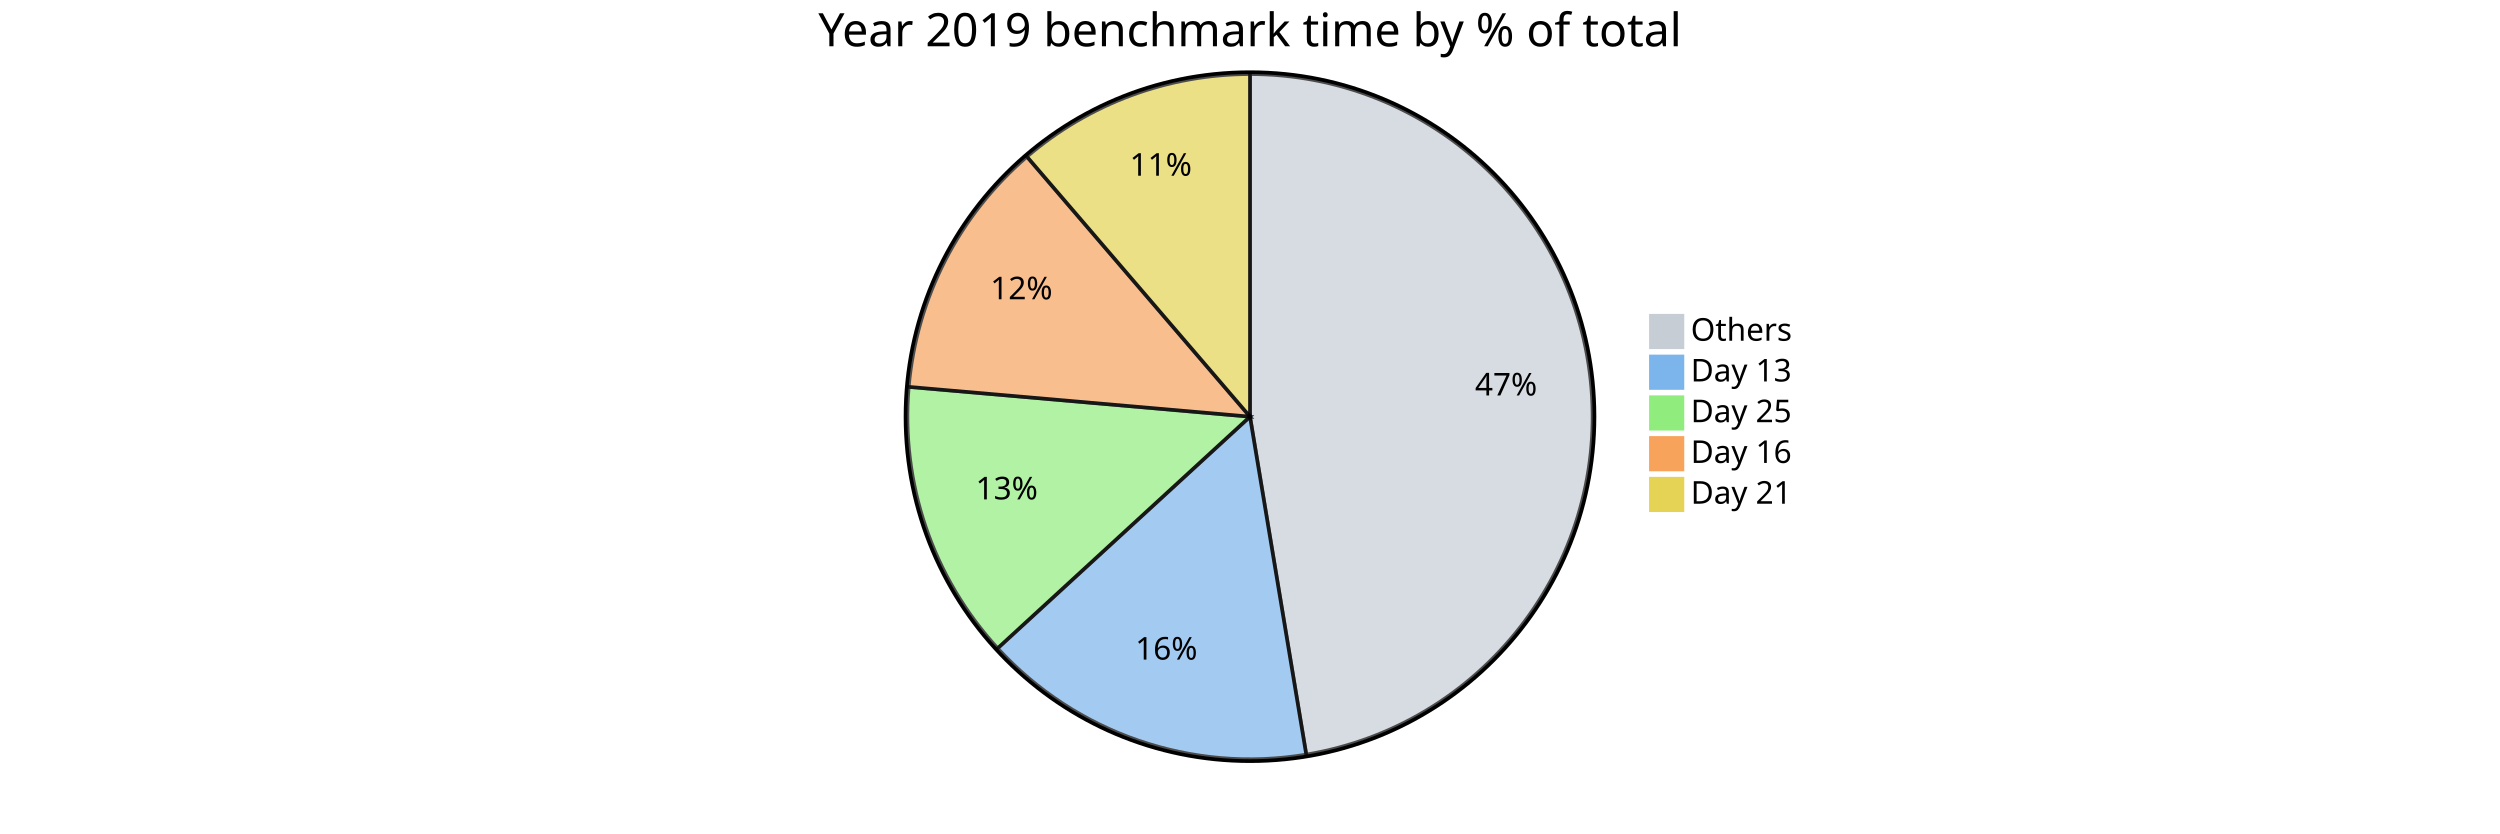
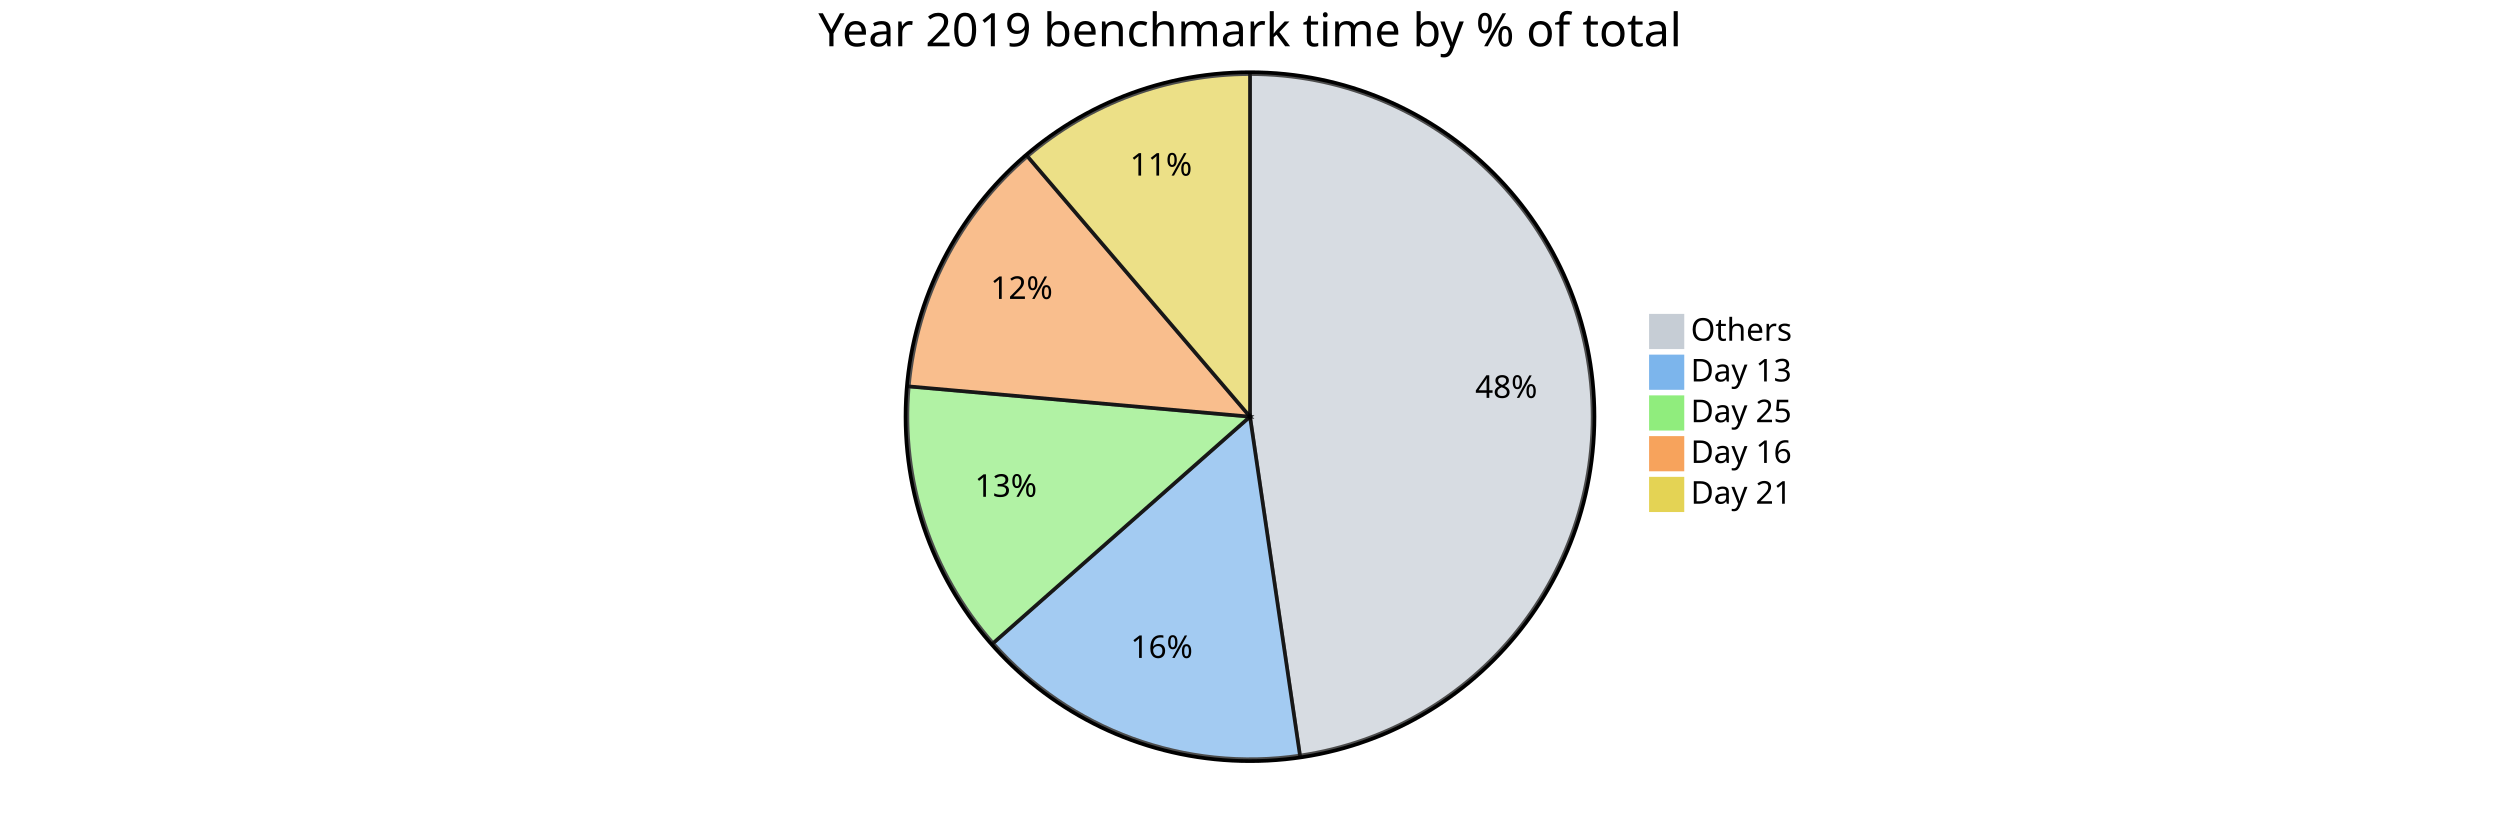
<svg xmlns="http://www.w3.org/2000/svg" viewBox="0 0 1350 450" preserveAspectRatio="xMidYMin">
  <style>
		text {font-family:sans-serif;font-size:17px;}
		.pieOuterCircle {stroke:black;stroke-width:2px;fill:none;}
		.pieCircle {stroke:black;stroke-width:2px;opacity:0.7;}
		.slice {text-anchor:middle;}
		.pieTitleText {text-anchor:middle;font-size:25px;}
	</style>
  <g transform="translate(675,225)">
    <circle class="pieOuterCircle" cx="0" cy="0" r="186" />
-     <path class="pieCircle" d="M0,-185A185,185,0,0,1,30.389,182.487L0,0Z" fill="#c6cdd5" />
-     <path class="pieCircle" d="M30.389,182.487A185,185,0,0,1,-136.296,125.093L0,0Z" fill="#7cb5ec" />
-     <path class="pieCircle" d="M-136.296,125.093A185,185,0,0,1,-184.299,-16.084L0,0Z" fill="#90ed7d" />
-     <path class="pieCircle" d="M-184.299,-16.084A185,185,0,0,1,-120.458,-140.409L0,0Z" fill="#f7a35c" />
-     <path class="pieCircle" d="M-120.458,-140.409A185,185,0,0,1,0,-185L0,0Z" fill="#e4d354" />
-     <text class="slice" style="text-anchor: middle;" transform="translate(138.278,-11.43487)">47%</text>
-     <text class="slice" style="text-anchor: middle;" transform="translate(-45.17215,131.1909)">16%</text>
-     <text class="slice" style="text-anchor: middle;" transform="translate(-131.364,44.66625)">13%</text>
-     <text class="slice" style="text-anchor: middle;" transform="translate(-123.428,-63.38055)">12%</text>
-     <text class="slice" style="text-anchor: middle;" transform="translate(-48.16745,-130.1209)">11%</text>
+     <path class="pieCircle" d="M0,-185A185,185,0,0,1,26.989,183.021L0,0Z" fill="#c6cdd5" />
+     <path class="pieCircle" d="M26.989,183.021A185,185,0,0,1,-138.761,122.353L0,0Z" fill="#7cb5ec" />
+     <path class="pieCircle" d="M-138.761,122.353A185,185,0,0,1,-184.277,-16.344L0,0Z" fill="#90ed7d" />
+     <path class="pieCircle" d="M-184.277,-16.344A185,185,0,0,1,-120.208,-140.623L0,0Z" fill="#f7a35c" />
+     <path class="pieCircle" d="M-120.208,-140.623A185,185,0,0,1,0,-185L0,0Z" fill="#e4d354" />
+     <text class="slice" style="text-anchor: middle;" transform="translate(138.3784,-10.14818)">48%</text>
+     <text class="slice" style="text-anchor: middle;" transform="translate(-47.69057,130.2965)">16%</text>
+     <text class="slice" style="text-anchor: middle;" transform="translate(-131.8328,43.26285)">13%</text>
+     <text class="slice" style="text-anchor: middle;" transform="translate(-123.3269,-63.57708)">12%</text>
+     <text class="slice" style="text-anchor: middle;" transform="translate(-48.05179,-130.1637)">11%</text>
    <text class="pieTitleText" x="0" y="-200">Year 2019 benchmark time by % of total</text>
    <g transform="translate(216,-55)">
      <rect height="18" style="fill: rgb(198, 205, 213); stroke: rgb(198, 205, 213);" width="18" />
      <text x="22" y="14">Others</text>
    </g>
    <g transform="translate(216,-33)">
      <rect height="18" style="fill: rgb(124, 181, 236); stroke: rgb(124, 181, 236);" width="18" />
      <text x="22" y="14">Day 13</text>
    </g>
    <g transform="translate(216,-11)">
      <rect height="18" style="fill: rgb(144, 237, 125); stroke: rgb(144, 237, 125);" width="18" />
      <text x="22" y="14">Day 25</text>
    </g>
    <g transform="translate(216,11)">
      <rect height="18" style="fill: rgb(247, 163, 92); stroke: rgb(247, 163, 92);" width="18" />
      <text x="22" y="14">Day 16</text>
    </g>
    <g transform="translate(216,33)">
      <rect height="18" style="fill: rgb(228, 211, 84); stroke: rgb(228, 211, 84);" width="18" />
      <text x="22" y="14">Day 21</text>
    </g>
  </g>
</svg>
